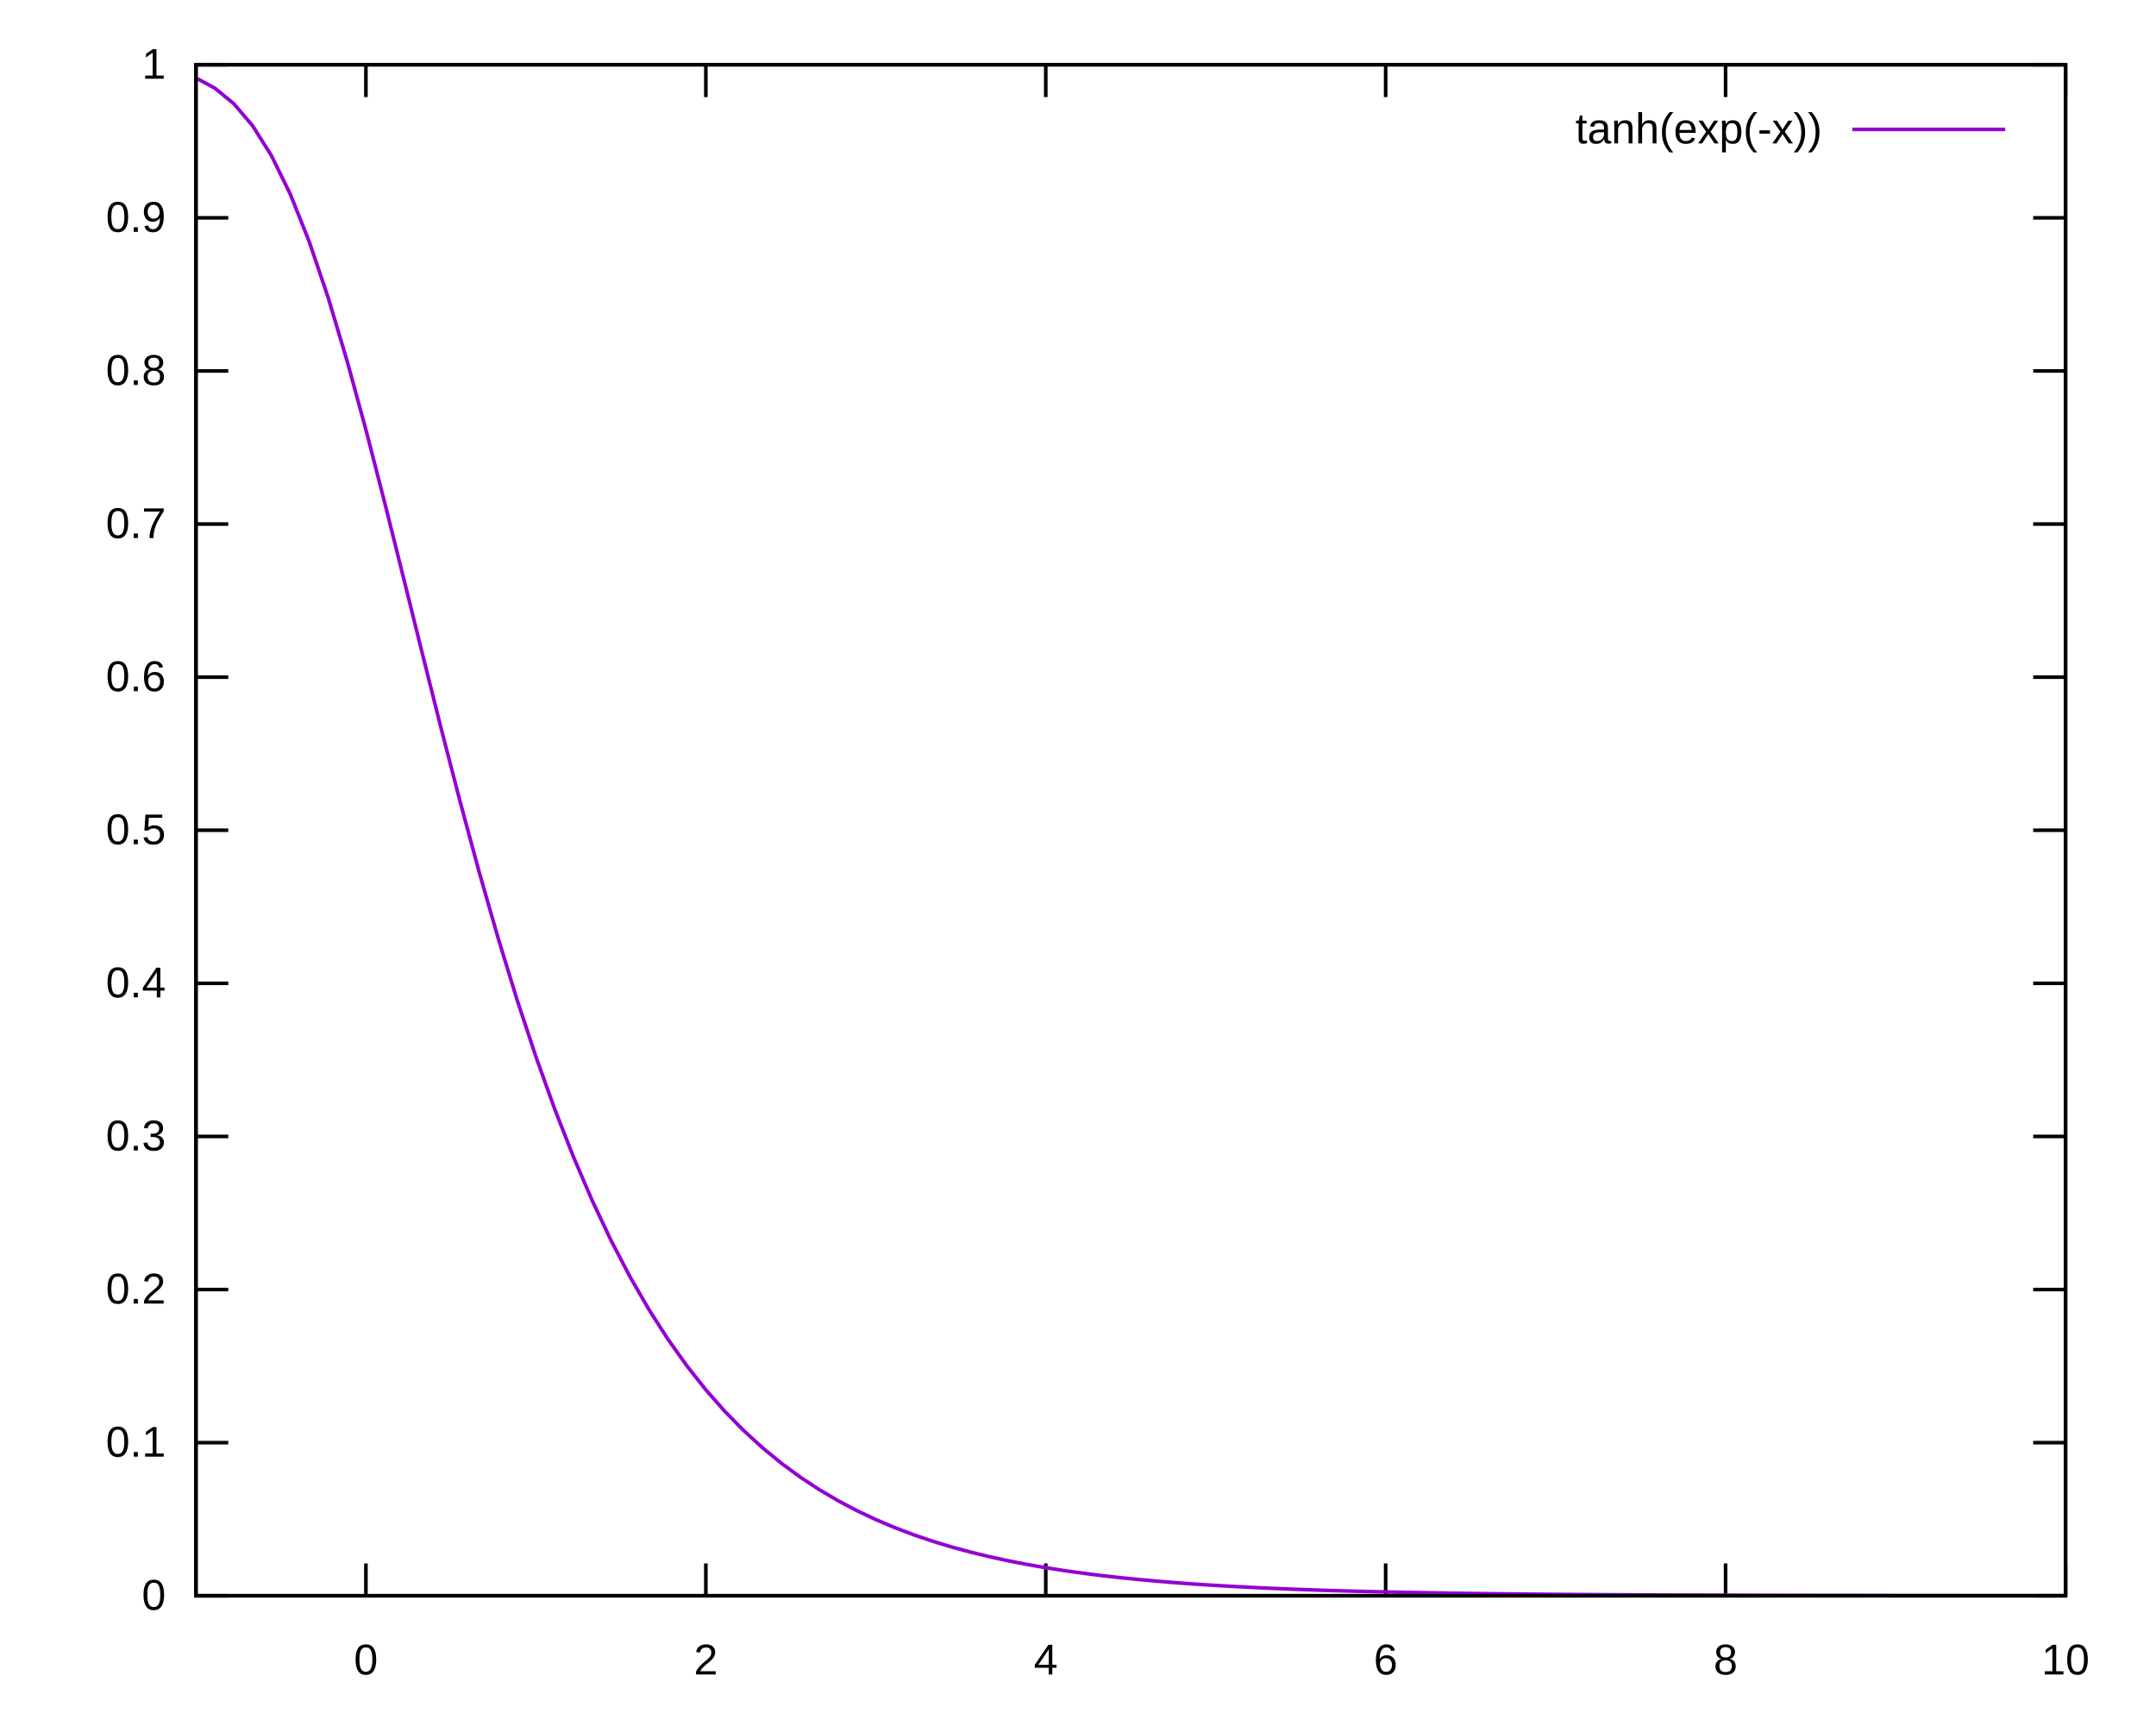
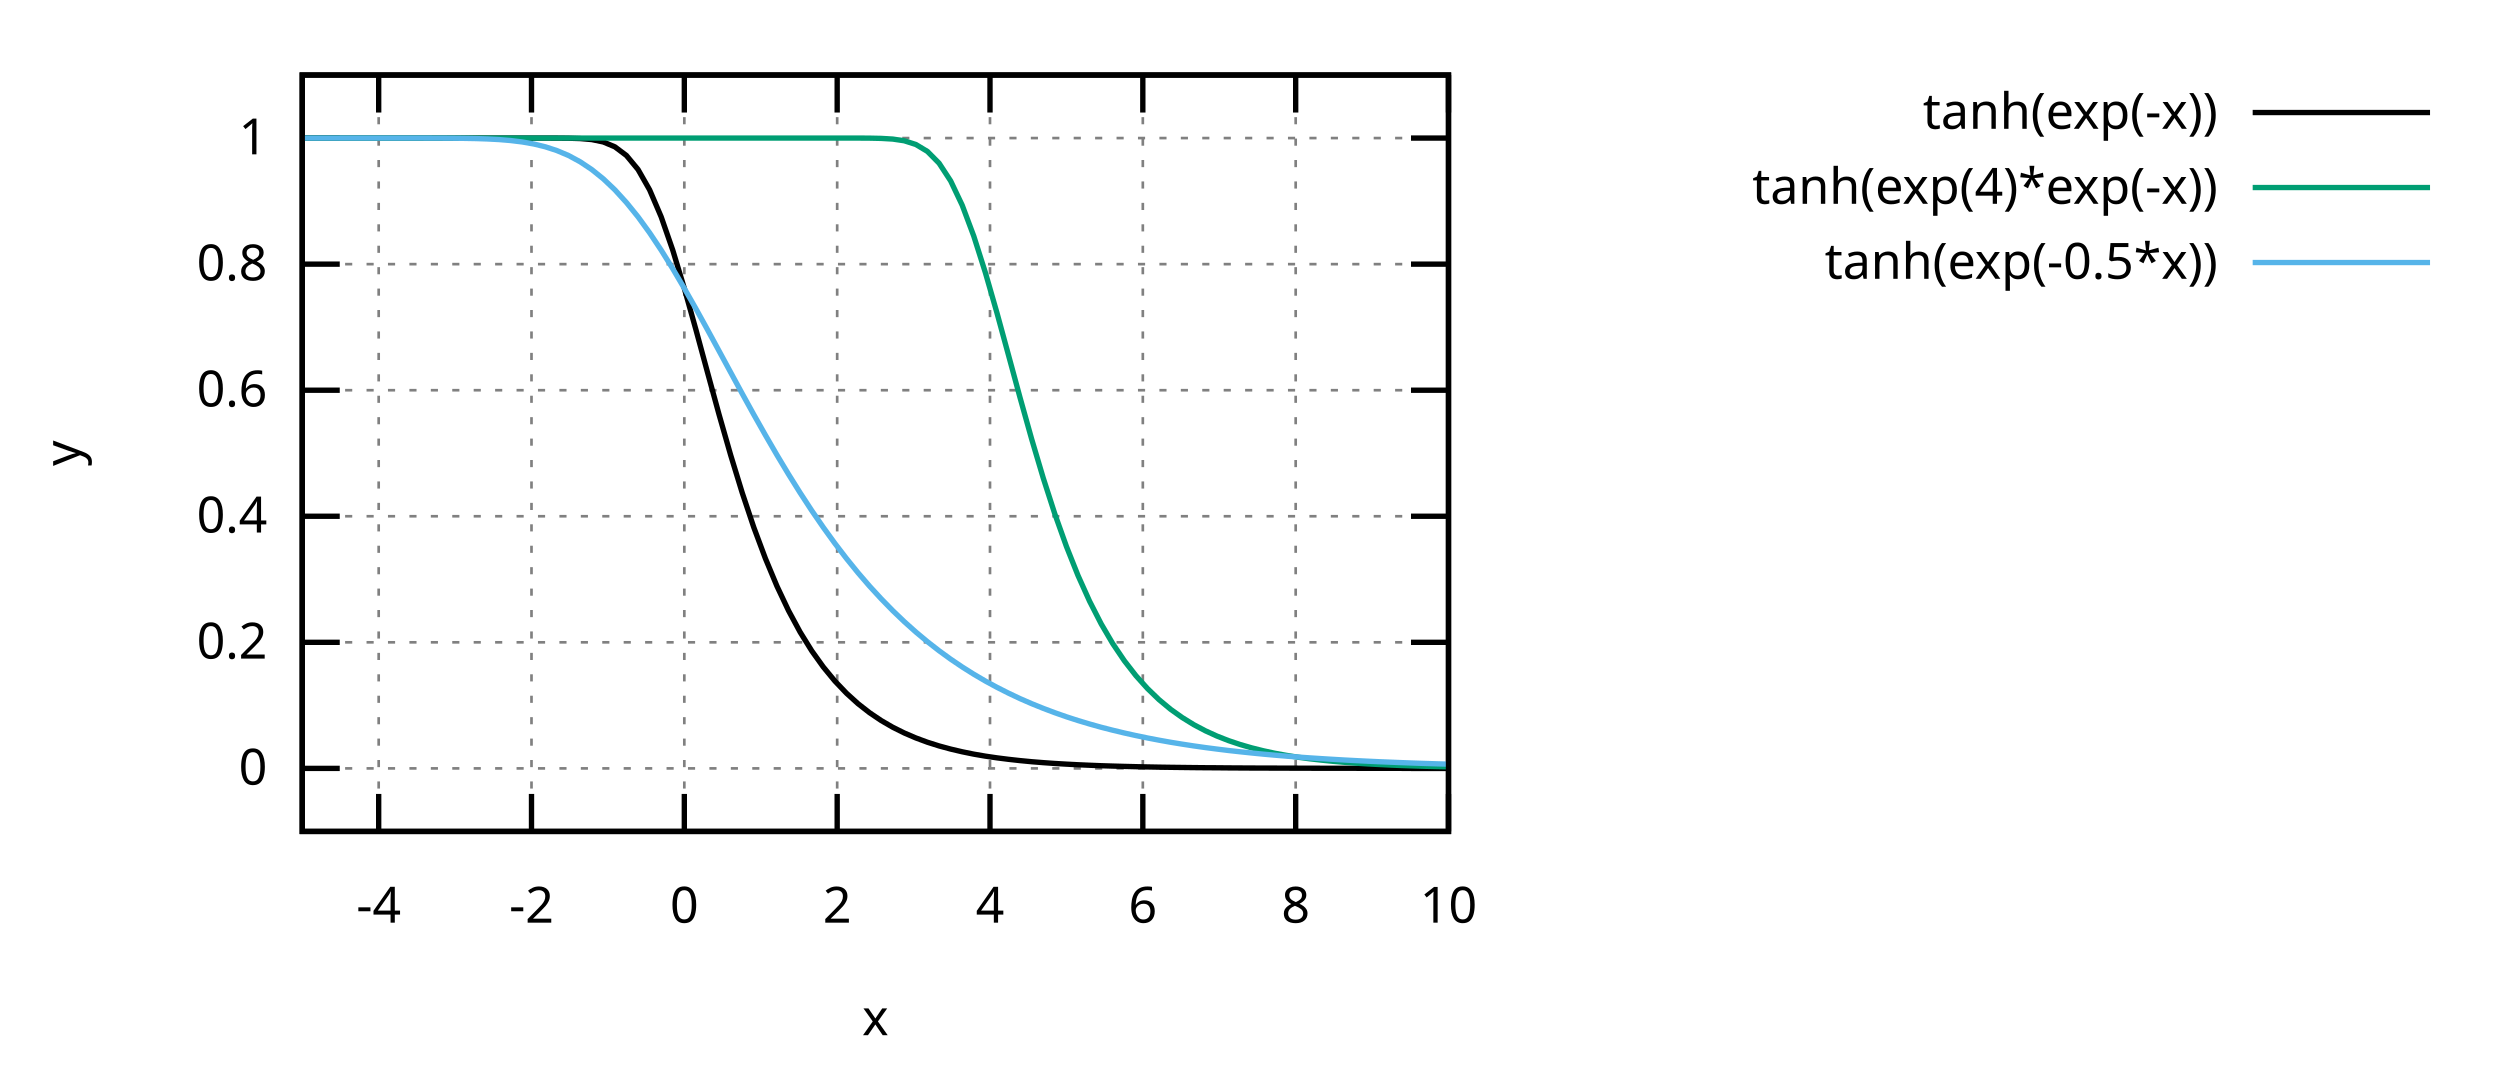
- <svg xmlns="http://www.w3.org/2000/svg" xmlns:xlink="http://www.w3.org/1999/xlink" width="600" height="480" viewBox="0 0 600 480">
+ <svg xmlns="http://www.w3.org/2000/svg" xmlns:xlink="http://www.w3.org/1999/xlink" width="700" height="300" viewBox="0 0 700 300">
  <g id="gnuplot_canvas">
-     <rect x="0" y="0" width="600" height="480" fill="none" />
+     <rect x="0" y="0" width="700" height="300" fill="none" />
    <defs>
      <circle id="gpDot" r="0.5" stroke-width="0.5" stroke="currentColor" />
-       <path id="gpPt0" stroke-width="0.222" stroke="currentColor" d="M-1,0 h2 M0,-1 v2" />
-       <path id="gpPt1" stroke-width="0.222" stroke="currentColor" d="M-1,-1 L1,1 M1,-1 L-1,1" />
-       <path id="gpPt2" stroke-width="0.222" stroke="currentColor" d="M-1,0 L1,0 M0,-1 L0,1 M-1,-1 L1,1 M-1,1 L1,-1" />
-       <rect id="gpPt3" stroke-width="0.222" stroke="currentColor" x="-1" y="-1" width="2" height="2" />
-       <rect id="gpPt4" stroke-width="0.222" stroke="currentColor" fill="currentColor" x="-1" y="-1" width="2" height="2" />
-       <circle id="gpPt5" stroke-width="0.222" stroke="currentColor" cx="0" cy="0" r="1" />
+       <path id="gpPt0" stroke-width="0.190" stroke="currentColor" d="M-1,0 h2 M0,-1 v2" />
+       <path id="gpPt1" stroke-width="0.190" stroke="currentColor" d="M-1,-1 L1,1 M1,-1 L-1,1" />
+       <path id="gpPt2" stroke-width="0.190" stroke="currentColor" d="M-1,0 L1,0 M0,-1 L0,1 M-1,-1 L1,1 M-1,1 L1,-1" />
+       <rect id="gpPt3" stroke-width="0.190" stroke="currentColor" x="-1" y="-1" width="2" height="2" />
+       <rect id="gpPt4" stroke-width="0.190" stroke="currentColor" fill="currentColor" x="-1" y="-1" width="2" height="2" />
+       <circle id="gpPt5" stroke-width="0.190" stroke="currentColor" cx="0" cy="0" r="1" />
      <use xlink:href="#gpPt5" id="gpPt6" fill="currentColor" stroke="none" />
-       <path id="gpPt7" stroke-width="0.222" stroke="currentColor" d="M0,-1.33 L-1.33,0.67 L1.33,0.67 z" />
+       <path id="gpPt7" stroke-width="0.190" stroke="currentColor" d="M0,-1.33 L-1.33,0.67 L1.33,0.67 z" />
      <use xlink:href="#gpPt7" id="gpPt8" fill="currentColor" stroke="none" />
      <use xlink:href="#gpPt7" id="gpPt9" stroke="currentColor" transform="rotate(180)" />
      <use xlink:href="#gpPt9" id="gpPt10" fill="currentColor" stroke="none" />
      <use xlink:href="#gpPt3" id="gpPt11" stroke="currentColor" transform="rotate(45)" />
      <use xlink:href="#gpPt11" id="gpPt12" fill="currentColor" stroke="none" />
-       <path id="gpPt13" stroke-width="0.222" stroke="currentColor" d="M0,1.330 L1.265,0.411 L0.782,-1.067 L-0.782,-1.076 L-1.265,0.411 z" />
+       <path id="gpPt13" stroke-width="0.190" stroke="currentColor" d="M0,1.330 L1.265,0.411 L0.782,-1.067 L-0.782,-1.076 L-1.265,0.411 z" />
      <use xlink:href="#gpPt13" id="gpPt14" fill="currentColor" stroke="none" />
      <filter id="textbox" filterUnits="objectBoundingBox" x="0" y="0" height="1" width="1">
        <feFlood flood-color="white" flood-opacity="1" result="bgnd" />
        <feComposite in="SourceGraphic" in2="bgnd" operator="atop" />
      </filter>
      <filter id="greybox" filterUnits="objectBoundingBox" x="0" y="0" height="1" width="1">
        <feFlood flood-color="lightgrey" flood-opacity="1" result="grey" />
        <feComposite in="SourceGraphic" in2="grey" operator="atop" />
      </filter>
    </defs>
-     <g fill="none" color="white" stroke="currentColor" stroke-width="1.00" stroke-linecap="butt" stroke-linejoin="miter">
- </g>
-     <g fill="none" color="black" stroke="currentColor" stroke-width="1.00" stroke-linecap="butt" stroke-linejoin="miter">
-       <path stroke="black" d="M54.53,444.00 L63.53,444.00 M574.82,444.00 L565.82,444.00  " />
-       <g transform="translate(46.14,447.90)" stroke="none" fill="black" font-family="Arial" font-size="12.00" text-anchor="end">
-         <text>
-           <tspan font-family="Arial"> 0</tspan>
-         </text>
-       </g>
-     </g>
-     <g fill="none" color="black" stroke="currentColor" stroke-width="1.00" stroke-linecap="butt" stroke-linejoin="miter">
-       <path stroke="black" d="M54.53,401.40 L63.53,401.40 M574.82,401.40 L565.82,401.40  " />
-       <g transform="translate(46.14,405.30)" stroke="none" fill="black" font-family="Arial" font-size="12.00" text-anchor="end">
-         <text>
-           <tspan font-family="Arial"> 0.1</tspan>
-         </text>
-       </g>
-     </g>
-     <g fill="none" color="black" stroke="currentColor" stroke-width="1.00" stroke-linecap="butt" stroke-linejoin="miter">
-       <path stroke="black" d="M54.53,358.80 L63.53,358.80 M574.82,358.80 L565.82,358.80  " />
-       <g transform="translate(46.14,362.70)" stroke="none" fill="black" font-family="Arial" font-size="12.00" text-anchor="end">
-         <text>
-           <tspan font-family="Arial"> 0.2</tspan>
-         </text>
-       </g>
-     </g>
-     <g fill="none" color="black" stroke="currentColor" stroke-width="1.00" stroke-linecap="butt" stroke-linejoin="miter">
-       <path stroke="black" d="M54.53,316.20 L63.53,316.20 M574.82,316.20 L565.82,316.20  " />
-       <g transform="translate(46.14,320.10)" stroke="none" fill="black" font-family="Arial" font-size="12.00" text-anchor="end">
-         <text>
-           <tspan font-family="Arial"> 0.3</tspan>
-         </text>
-       </g>
-     </g>
-     <g fill="none" color="black" stroke="currentColor" stroke-width="1.00" stroke-linecap="butt" stroke-linejoin="miter">
-       <path stroke="black" d="M54.53,273.60 L63.53,273.60 M574.82,273.60 L565.82,273.60  " />
-       <g transform="translate(46.14,277.50)" stroke="none" fill="black" font-family="Arial" font-size="12.00" text-anchor="end">
-         <text>
-           <tspan font-family="Arial"> 0.4</tspan>
-         </text>
-       </g>
-     </g>
-     <g fill="none" color="black" stroke="currentColor" stroke-width="1.00" stroke-linecap="butt" stroke-linejoin="miter">
-       <path stroke="black" d="M54.53,231.00 L63.53,231.00 M574.82,231.00 L565.82,231.00  " />
-       <g transform="translate(46.14,234.90)" stroke="none" fill="black" font-family="Arial" font-size="12.00" text-anchor="end">
-         <text>
-           <tspan font-family="Arial"> 0.5</tspan>
-         </text>
-       </g>
-     </g>
-     <g fill="none" color="black" stroke="currentColor" stroke-width="1.00" stroke-linecap="butt" stroke-linejoin="miter">
-       <path stroke="black" d="M54.53,188.41 L63.53,188.41 M574.82,188.41 L565.82,188.41  " />
-       <g transform="translate(46.14,192.31)" stroke="none" fill="black" font-family="Arial" font-size="12.00" text-anchor="end">
-         <text>
-           <tspan font-family="Arial"> 0.6</tspan>
-         </text>
-       </g>
-     </g>
-     <g fill="none" color="black" stroke="currentColor" stroke-width="1.00" stroke-linecap="butt" stroke-linejoin="miter">
-       <path stroke="black" d="M54.53,145.81 L63.53,145.81 M574.82,145.81 L565.82,145.81  " />
-       <g transform="translate(46.14,149.71)" stroke="none" fill="black" font-family="Arial" font-size="12.00" text-anchor="end">
-         <text>
-           <tspan font-family="Arial"> 0.7</tspan>
-         </text>
-       </g>
-     </g>
-     <g fill="none" color="black" stroke="currentColor" stroke-width="1.00" stroke-linecap="butt" stroke-linejoin="miter">
-       <path stroke="black" d="M54.53,103.21 L63.53,103.21 M574.82,103.21 L565.82,103.21  " />
-       <g transform="translate(46.14,107.11)" stroke="none" fill="black" font-family="Arial" font-size="12.00" text-anchor="end">
-         <text>
-           <tspan font-family="Arial"> 0.8</tspan>
-         </text>
-       </g>
-     </g>
-     <g fill="none" color="black" stroke="currentColor" stroke-width="1.00" stroke-linecap="butt" stroke-linejoin="miter">
-       <path stroke="black" d="M54.53,60.61 L63.53,60.61 M574.82,60.61 L565.82,60.61  " />
-       <g transform="translate(46.14,64.51)" stroke="none" fill="black" font-family="Arial" font-size="12.00" text-anchor="end">
-         <text>
-           <tspan font-family="Arial"> 0.9</tspan>
-         </text>
-       </g>
-     </g>
-     <g fill="none" color="black" stroke="currentColor" stroke-width="1.00" stroke-linecap="butt" stroke-linejoin="miter">
-       <path stroke="black" d="M54.53,18.01 L63.53,18.01 M574.82,18.01 L565.82,18.01  " />
-       <g transform="translate(46.14,21.91)" stroke="none" fill="black" font-family="Arial" font-size="12.00" text-anchor="end">
-         <text>
-           <tspan font-family="Arial"> 1</tspan>
-         </text>
-       </g>
-     </g>
-     <g fill="none" color="black" stroke="currentColor" stroke-width="1.00" stroke-linecap="butt" stroke-linejoin="miter">
-       <path stroke="black" d="M101.83,444.00 L101.83,435.00 M101.83,18.01 L101.83,27.01  " />
-       <g transform="translate(101.83,465.90)" stroke="none" fill="black" font-family="Arial" font-size="12.00" text-anchor="middle">
-         <text>
-           <tspan font-family="Arial"> 0</tspan>
-         </text>
-       </g>
-     </g>
-     <g fill="none" color="black" stroke="currentColor" stroke-width="1.00" stroke-linecap="butt" stroke-linejoin="miter">
-       <path stroke="black" d="M196.43,444.00 L196.43,435.00 M196.43,18.01 L196.43,27.01  " />
-       <g transform="translate(196.43,465.90)" stroke="none" fill="black" font-family="Arial" font-size="12.00" text-anchor="middle">
-         <text>
-           <tspan font-family="Arial"> 2</tspan>
-         </text>
-       </g>
-     </g>
-     <g fill="none" color="black" stroke="currentColor" stroke-width="1.00" stroke-linecap="butt" stroke-linejoin="miter">
-       <path stroke="black" d="M291.03,444.00 L291.03,435.00 M291.03,18.01 L291.03,27.01  " />
-       <g transform="translate(291.03,465.90)" stroke="none" fill="black" font-family="Arial" font-size="12.00" text-anchor="middle">
-         <text>
-           <tspan font-family="Arial"> 4</tspan>
-         </text>
-       </g>
-     </g>
-     <g fill="none" color="black" stroke="currentColor" stroke-width="1.00" stroke-linecap="butt" stroke-linejoin="miter">
-       <path stroke="black" d="M385.62,444.00 L385.62,435.00 M385.62,18.01 L385.62,27.01  " />
-       <g transform="translate(385.62,465.90)" stroke="none" fill="black" font-family="Arial" font-size="12.00" text-anchor="middle">
-         <text>
-           <tspan font-family="Arial"> 6</tspan>
-         </text>
-       </g>
-     </g>
-     <g fill="none" color="black" stroke="currentColor" stroke-width="1.00" stroke-linecap="butt" stroke-linejoin="miter">
-       <path stroke="black" d="M480.22,444.00 L480.22,435.00 M480.22,18.01 L480.22,27.01  " />
-       <g transform="translate(480.22,465.90)" stroke="none" fill="black" font-family="Arial" font-size="12.00" text-anchor="middle">
-         <text>
-           <tspan font-family="Arial"> 8</tspan>
-         </text>
-       </g>
-     </g>
-     <g fill="none" color="black" stroke="currentColor" stroke-width="1.00" stroke-linecap="butt" stroke-linejoin="miter">
-       <path stroke="black" d="M574.82,444.00 L574.82,435.00 M574.82,18.01 L574.82,27.01  " />
-       <g transform="translate(574.82,465.90)" stroke="none" fill="black" font-family="Arial" font-size="12.00" text-anchor="middle">
-         <text>
-           <tspan font-family="Arial"> 10</tspan>
-         </text>
-       </g>
-     </g>
-     <g fill="none" color="black" stroke="currentColor" stroke-width="1.00" stroke-linecap="butt" stroke-linejoin="miter">
- </g>
-     <g fill="none" color="black" stroke="currentColor" stroke-width="1.00" stroke-linecap="butt" stroke-linejoin="miter">
-       <path stroke="black" d="M54.53,18.01 L54.53,444.00 L574.82,444.00 L574.82,18.01 L54.53,18.01 Z  " />
-     </g>
-     <g fill="none" color="black" stroke="currentColor" stroke-width="1.00" stroke-linecap="butt" stroke-linejoin="miter">
+     <g fill="none" color="white" stroke="currentColor" stroke-width="1.50" stroke-linecap="butt" stroke-linejoin="miter">
+ </g>
+     <g fill="none" color="black" stroke="currentColor" stroke-width="1.50" stroke-linecap="butt" stroke-linejoin="miter">
+ </g>
+     <g fill="none" color="black" stroke="black" stroke-width="0.75" stroke-linecap="butt" stroke-linejoin="miter">
+ </g>
+     <g fill="none" color="gray" stroke="currentColor" stroke-width="0.75" stroke-linecap="butt" stroke-linejoin="miter">
+       <path stroke="gray" stroke-dasharray="2,4" class="gridline" d="M84.63,215.15 L405.58,215.15  " />
+     </g>
+     <g fill="none" color="gray" stroke="gray" stroke-width="1.50" stroke-linecap="butt" stroke-linejoin="miter">
+ </g>
+     <g fill="none" color="black" stroke="currentColor" stroke-width="1.50" stroke-linecap="butt" stroke-linejoin="miter">
+       <path stroke="black" d="M84.63,215.15 L95.13,215.15 M405.58,215.15 L395.08,215.15  " />
+       <g transform="translate(74.84,219.70)" stroke="none" fill="black" font-family="sans serif" font-size="14.00" text-anchor="end">
+         <text>
+           <tspan font-family="sans serif"> 0</tspan>
+         </text>
+       </g>
+     </g>
+     <g fill="none" color="black" stroke="currentColor" stroke-width="1.50" stroke-linecap="butt" stroke-linejoin="miter">
+ </g>
+     <g fill="none" color="black" stroke="black" stroke-width="0.75" stroke-linecap="butt" stroke-linejoin="miter">
+ </g>
+     <g fill="none" color="gray" stroke="currentColor" stroke-width="0.75" stroke-linecap="butt" stroke-linejoin="miter">
+       <path stroke="gray" stroke-dasharray="2,4" class="gridline" d="M84.63,179.85 L405.58,179.85  " />
+     </g>
+     <g fill="none" color="gray" stroke="gray" stroke-width="1.50" stroke-linecap="butt" stroke-linejoin="miter">
+ </g>
+     <g fill="none" color="black" stroke="currentColor" stroke-width="1.50" stroke-linecap="butt" stroke-linejoin="miter">
+       <path stroke="black" d="M84.63,179.85 L95.13,179.85 M405.58,179.85 L395.08,179.85  " />
+       <g transform="translate(74.84,184.40)" stroke="none" fill="black" font-family="sans serif" font-size="14.00" text-anchor="end">
+         <text>
+           <tspan font-family="sans serif"> 0.2</tspan>
+         </text>
+       </g>
+     </g>
+     <g fill="none" color="black" stroke="currentColor" stroke-width="1.50" stroke-linecap="butt" stroke-linejoin="miter">
+ </g>
+     <g fill="none" color="black" stroke="black" stroke-width="0.75" stroke-linecap="butt" stroke-linejoin="miter">
+ </g>
+     <g fill="none" color="gray" stroke="currentColor" stroke-width="0.75" stroke-linecap="butt" stroke-linejoin="miter">
+       <path stroke="gray" stroke-dasharray="2,4" class="gridline" d="M84.63,144.55 L405.58,144.55  " />
+     </g>
+     <g fill="none" color="gray" stroke="gray" stroke-width="1.50" stroke-linecap="butt" stroke-linejoin="miter">
+ </g>
+     <g fill="none" color="black" stroke="currentColor" stroke-width="1.50" stroke-linecap="butt" stroke-linejoin="miter">
+       <path stroke="black" d="M84.63,144.55 L95.13,144.55 M405.58,144.55 L395.08,144.55  " />
+       <g transform="translate(74.84,149.10)" stroke="none" fill="black" font-family="sans serif" font-size="14.00" text-anchor="end">
+         <text>
+           <tspan font-family="sans serif"> 0.4</tspan>
+         </text>
+       </g>
+     </g>
+     <g fill="none" color="black" stroke="currentColor" stroke-width="1.50" stroke-linecap="butt" stroke-linejoin="miter">
+ </g>
+     <g fill="none" color="black" stroke="black" stroke-width="0.75" stroke-linecap="butt" stroke-linejoin="miter">
+ </g>
+     <g fill="none" color="gray" stroke="currentColor" stroke-width="0.75" stroke-linecap="butt" stroke-linejoin="miter">
+       <path stroke="gray" stroke-dasharray="2,4" class="gridline" d="M84.63,109.26 L405.58,109.26  " />
+     </g>
+     <g fill="none" color="gray" stroke="gray" stroke-width="1.50" stroke-linecap="butt" stroke-linejoin="miter">
+ </g>
+     <g fill="none" color="black" stroke="currentColor" stroke-width="1.50" stroke-linecap="butt" stroke-linejoin="miter">
+       <path stroke="black" d="M84.63,109.26 L95.13,109.26 M405.58,109.26 L395.08,109.26  " />
+       <g transform="translate(74.84,113.81)" stroke="none" fill="black" font-family="sans serif" font-size="14.00" text-anchor="end">
+         <text>
+           <tspan font-family="sans serif"> 0.6</tspan>
+         </text>
+       </g>
+     </g>
+     <g fill="none" color="black" stroke="currentColor" stroke-width="1.50" stroke-linecap="butt" stroke-linejoin="miter">
+ </g>
+     <g fill="none" color="black" stroke="black" stroke-width="0.75" stroke-linecap="butt" stroke-linejoin="miter">
+ </g>
+     <g fill="none" color="gray" stroke="currentColor" stroke-width="0.75" stroke-linecap="butt" stroke-linejoin="miter">
+       <path stroke="gray" stroke-dasharray="2,4" class="gridline" d="M84.63,73.96 L405.58,73.96  " />
+     </g>
+     <g fill="none" color="gray" stroke="gray" stroke-width="1.50" stroke-linecap="butt" stroke-linejoin="miter">
+ </g>
+     <g fill="none" color="black" stroke="currentColor" stroke-width="1.50" stroke-linecap="butt" stroke-linejoin="miter">
+       <path stroke="black" d="M84.63,73.96 L95.13,73.96 M405.58,73.96 L395.08,73.96  " />
+       <g transform="translate(74.84,78.51)" stroke="none" fill="black" font-family="sans serif" font-size="14.00" text-anchor="end">
+         <text>
+           <tspan font-family="sans serif"> 0.8</tspan>
+         </text>
+       </g>
+     </g>
+     <g fill="none" color="black" stroke="currentColor" stroke-width="1.50" stroke-linecap="butt" stroke-linejoin="miter">
+ </g>
+     <g fill="none" color="black" stroke="black" stroke-width="0.75" stroke-linecap="butt" stroke-linejoin="miter">
+ </g>
+     <g fill="none" color="gray" stroke="currentColor" stroke-width="0.75" stroke-linecap="butt" stroke-linejoin="miter">
+       <path stroke="gray" stroke-dasharray="2,4" class="gridline" d="M84.63,38.66 L405.58,38.66  " />
+     </g>
+     <g fill="none" color="gray" stroke="gray" stroke-width="1.50" stroke-linecap="butt" stroke-linejoin="miter">
+ </g>
+     <g fill="none" color="black" stroke="currentColor" stroke-width="1.50" stroke-linecap="butt" stroke-linejoin="miter">
+       <path stroke="black" d="M84.63,38.66 L95.13,38.66 M405.58,38.66 L395.08,38.66  " />
+       <g transform="translate(74.84,43.21)" stroke="none" fill="black" font-family="sans serif" font-size="14.00" text-anchor="end">
+         <text>
+           <tspan font-family="sans serif"> 1</tspan>
+         </text>
+       </g>
+     </g>
+     <g fill="none" color="black" stroke="currentColor" stroke-width="1.50" stroke-linecap="butt" stroke-linejoin="miter">
+ </g>
+     <g fill="none" color="black" stroke="black" stroke-width="0.75" stroke-linecap="butt" stroke-linejoin="miter">
+ </g>
+     <g fill="none" color="gray" stroke="currentColor" stroke-width="0.75" stroke-linecap="butt" stroke-linejoin="miter">
+       <path stroke="gray" stroke-dasharray="2,4" class="gridline" d="M106.03,232.80 L106.03,21.01  " />
+     </g>
+     <g fill="none" color="gray" stroke="gray" stroke-width="1.50" stroke-linecap="butt" stroke-linejoin="miter">
+ </g>
+     <g fill="none" color="black" stroke="currentColor" stroke-width="1.50" stroke-linecap="butt" stroke-linejoin="miter">
+       <path stroke="black" d="M106.03,232.80 L106.03,222.30 M106.03,21.01 L106.03,31.51  " />
+       <g transform="translate(106.03,258.35)" stroke="none" fill="black" font-family="sans serif" font-size="14.00" text-anchor="middle">
+         <text>
+           <tspan font-family="sans serif">-4</tspan>
+         </text>
+       </g>
+     </g>
+     <g fill="none" color="black" stroke="currentColor" stroke-width="1.50" stroke-linecap="butt" stroke-linejoin="miter">
+ </g>
+     <g fill="none" color="black" stroke="black" stroke-width="0.75" stroke-linecap="butt" stroke-linejoin="miter">
+ </g>
+     <g fill="none" color="gray" stroke="currentColor" stroke-width="0.75" stroke-linecap="butt" stroke-linejoin="miter">
+       <path stroke="gray" stroke-dasharray="2,4" class="gridline" d="M148.82,232.80 L148.82,21.01  " />
+     </g>
+     <g fill="none" color="gray" stroke="gray" stroke-width="1.50" stroke-linecap="butt" stroke-linejoin="miter">
+ </g>
+     <g fill="none" color="black" stroke="currentColor" stroke-width="1.50" stroke-linecap="butt" stroke-linejoin="miter">
+       <path stroke="black" d="M148.82,232.80 L148.82,222.30 M148.82,21.01 L148.82,31.51  " />
+       <g transform="translate(148.82,258.35)" stroke="none" fill="black" font-family="sans serif" font-size="14.00" text-anchor="middle">
+         <text>
+           <tspan font-family="sans serif">-2</tspan>
+         </text>
+       </g>
+     </g>
+     <g fill="none" color="black" stroke="currentColor" stroke-width="1.50" stroke-linecap="butt" stroke-linejoin="miter">
+ </g>
+     <g fill="none" color="black" stroke="black" stroke-width="0.75" stroke-linecap="butt" stroke-linejoin="miter">
+ </g>
+     <g fill="none" color="gray" stroke="currentColor" stroke-width="0.75" stroke-linecap="butt" stroke-linejoin="miter">
+       <path stroke="gray" stroke-dasharray="2,4" class="gridline" d="M191.61,232.80 L191.61,21.01  " />
+     </g>
+     <g fill="none" color="gray" stroke="gray" stroke-width="1.50" stroke-linecap="butt" stroke-linejoin="miter">
+ </g>
+     <g fill="none" color="black" stroke="currentColor" stroke-width="1.50" stroke-linecap="butt" stroke-linejoin="miter">
+       <path stroke="black" d="M191.61,232.80 L191.61,222.30 M191.61,21.01 L191.61,31.51  " />
+       <g transform="translate(191.61,258.35)" stroke="none" fill="black" font-family="sans serif" font-size="14.00" text-anchor="middle">
+         <text>
+           <tspan font-family="sans serif"> 0</tspan>
+         </text>
+       </g>
+     </g>
+     <g fill="none" color="black" stroke="currentColor" stroke-width="1.50" stroke-linecap="butt" stroke-linejoin="miter">
+ </g>
+     <g fill="none" color="black" stroke="black" stroke-width="0.75" stroke-linecap="butt" stroke-linejoin="miter">
+ </g>
+     <g fill="none" color="gray" stroke="currentColor" stroke-width="0.75" stroke-linecap="butt" stroke-linejoin="miter">
+       <path stroke="gray" stroke-dasharray="2,4" class="gridline" d="M234.41,232.80 L234.41,21.01  " />
+     </g>
+     <g fill="none" color="gray" stroke="gray" stroke-width="1.50" stroke-linecap="butt" stroke-linejoin="miter">
+ </g>
+     <g fill="none" color="black" stroke="currentColor" stroke-width="1.50" stroke-linecap="butt" stroke-linejoin="miter">
+       <path stroke="black" d="M234.41,232.80 L234.41,222.30 M234.41,21.01 L234.41,31.51  " />
+       <g transform="translate(234.41,258.35)" stroke="none" fill="black" font-family="sans serif" font-size="14.00" text-anchor="middle">
+         <text>
+           <tspan font-family="sans serif"> 2</tspan>
+         </text>
+       </g>
+     </g>
+     <g fill="none" color="black" stroke="currentColor" stroke-width="1.50" stroke-linecap="butt" stroke-linejoin="miter">
+ </g>
+     <g fill="none" color="black" stroke="black" stroke-width="0.75" stroke-linecap="butt" stroke-linejoin="miter">
+ </g>
+     <g fill="none" color="gray" stroke="currentColor" stroke-width="0.75" stroke-linecap="butt" stroke-linejoin="miter">
+       <path stroke="gray" stroke-dasharray="2,4" class="gridline" d="M277.20,232.80 L277.20,21.01  " />
+     </g>
+     <g fill="none" color="gray" stroke="gray" stroke-width="1.50" stroke-linecap="butt" stroke-linejoin="miter">
+ </g>
+     <g fill="none" color="black" stroke="currentColor" stroke-width="1.50" stroke-linecap="butt" stroke-linejoin="miter">
+       <path stroke="black" d="M277.20,232.80 L277.20,222.30 M277.20,21.01 L277.20,31.51  " />
+       <g transform="translate(277.20,258.35)" stroke="none" fill="black" font-family="sans serif" font-size="14.00" text-anchor="middle">
+         <text>
+           <tspan font-family="sans serif"> 4</tspan>
+         </text>
+       </g>
+     </g>
+     <g fill="none" color="black" stroke="currentColor" stroke-width="1.50" stroke-linecap="butt" stroke-linejoin="miter">
+ </g>
+     <g fill="none" color="black" stroke="black" stroke-width="0.75" stroke-linecap="butt" stroke-linejoin="miter">
+ </g>
+     <g fill="none" color="gray" stroke="currentColor" stroke-width="0.75" stroke-linecap="butt" stroke-linejoin="miter">
+       <path stroke="gray" stroke-dasharray="2,4" class="gridline" d="M319.99,232.80 L319.99,21.01  " />
+     </g>
+     <g fill="none" color="gray" stroke="gray" stroke-width="1.50" stroke-linecap="butt" stroke-linejoin="miter">
+ </g>
+     <g fill="none" color="black" stroke="currentColor" stroke-width="1.50" stroke-linecap="butt" stroke-linejoin="miter">
+       <path stroke="black" d="M319.99,232.80 L319.99,222.30 M319.99,21.01 L319.99,31.51  " />
+       <g transform="translate(319.99,258.35)" stroke="none" fill="black" font-family="sans serif" font-size="14.00" text-anchor="middle">
+         <text>
+           <tspan font-family="sans serif"> 6</tspan>
+         </text>
+       </g>
+     </g>
+     <g fill="none" color="black" stroke="currentColor" stroke-width="1.50" stroke-linecap="butt" stroke-linejoin="miter">
+ </g>
+     <g fill="none" color="black" stroke="black" stroke-width="0.75" stroke-linecap="butt" stroke-linejoin="miter">
+ </g>
+     <g fill="none" color="gray" stroke="currentColor" stroke-width="0.75" stroke-linecap="butt" stroke-linejoin="miter">
+       <path stroke="gray" stroke-dasharray="2,4" class="gridline" d="M362.79,232.80 L362.79,21.01  " />
+     </g>
+     <g fill="none" color="gray" stroke="gray" stroke-width="1.50" stroke-linecap="butt" stroke-linejoin="miter">
+ </g>
+     <g fill="none" color="black" stroke="currentColor" stroke-width="1.50" stroke-linecap="butt" stroke-linejoin="miter">
+       <path stroke="black" d="M362.79,232.80 L362.79,222.30 M362.79,21.01 L362.79,31.51  " />
+       <g transform="translate(362.79,258.35)" stroke="none" fill="black" font-family="sans serif" font-size="14.00" text-anchor="middle">
+         <text>
+           <tspan font-family="sans serif"> 8</tspan>
+         </text>
+       </g>
+     </g>
+     <g fill="none" color="black" stroke="currentColor" stroke-width="1.50" stroke-linecap="butt" stroke-linejoin="miter">
+ </g>
+     <g fill="none" color="black" stroke="black" stroke-width="0.75" stroke-linecap="butt" stroke-linejoin="miter">
+ </g>
+     <g fill="none" color="gray" stroke="currentColor" stroke-width="0.75" stroke-linecap="butt" stroke-linejoin="miter">
+       <path stroke="gray" stroke-dasharray="2,4" class="gridline" d="M405.58,232.80 L405.58,21.01  " />
+     </g>
+     <g fill="none" color="gray" stroke="gray" stroke-width="1.50" stroke-linecap="butt" stroke-linejoin="miter">
+ </g>
+     <g fill="none" color="black" stroke="currentColor" stroke-width="1.50" stroke-linecap="butt" stroke-linejoin="miter">
+       <path stroke="black" d="M405.58,232.80 L405.58,222.30 M405.58,21.01 L405.58,31.51  " />
+       <g transform="translate(405.58,258.35)" stroke="none" fill="black" font-family="sans serif" font-size="14.00" text-anchor="middle">
+         <text>
+           <tspan font-family="sans serif"> 10</tspan>
+         </text>
+       </g>
+     </g>
+     <g fill="none" color="black" stroke="currentColor" stroke-width="1.50" stroke-linecap="butt" stroke-linejoin="miter">
+ </g>
+     <g fill="none" color="black" stroke="currentColor" stroke-width="1.50" stroke-linecap="butt" stroke-linejoin="miter">
+       <path stroke="black" d="M84.63,21.01 L84.63,232.80 L405.58,232.80 L405.58,21.01 L84.63,21.01 Z  " />
+     </g>
+     <g fill="none" color="black" stroke="currentColor" stroke-width="1.50" stroke-linecap="butt" stroke-linejoin="miter">
+       <g transform="translate(22.38,126.91) rotate(270)" stroke="none" fill="black" font-family="sans serif" font-size="14.00" text-anchor="middle">
+         <text>
+           <tspan font-family="sans serif">y</tspan>
+         </text>
+       </g>
+     </g>
+     <g fill="none" color="black" stroke="currentColor" stroke-width="1.50" stroke-linecap="butt" stroke-linejoin="miter">
+       <g transform="translate(245.10,289.85)" stroke="none" fill="black" font-family="sans serif" font-size="14.00" text-anchor="middle">
+         <text>
+           <tspan font-family="sans serif">x</tspan>
+         </text>
+       </g>
+     </g>
+     <g fill="none" color="black" stroke="currentColor" stroke-width="1.50" stroke-linecap="butt" stroke-linejoin="miter">
</g>
    <g id="gnuplot_plot_1">
-       <g fill="none" color="black" stroke="currentColor" stroke-width="1.00" stroke-linecap="butt" stroke-linejoin="miter">
-         <g transform="translate(507.09,39.91)" stroke="none" fill="black" font-family="Arial" font-size="12.00" text-anchor="end">
+       <g fill="none" color="black" stroke="currentColor" stroke-width="1.50" stroke-linecap="butt" stroke-linejoin="miter">
+         <g transform="translate(620.96,36.06)" stroke="none" fill="black" font-family="sans serif" font-size="14.00" text-anchor="end">
          <text>tanh(exp(-x))</text>
        </g>
      </g>
-       <g fill="none" color="black" stroke="currentColor" stroke-width="1.00" stroke-linecap="butt" stroke-linejoin="miter">
-         <path stroke="rgb(148,   0, 211)" d="M515.48,36.01 L558.04,36.01 M54.53,21.70 L59.79,24.53 L65.04,28.83 L70.30,34.99 L75.55,43.33 L80.81,54.07   L86.06,67.25 L91.32,82.78 L96.57,100.35 L101.83,119.57 L107.08,139.94 L112.34,160.95 L117.60,182.12 L122.85,203.02   L128.11,223.29 L133.36,242.68 L138.62,260.99 L143.87,278.11 L149.13,293.99 L154.38,308.62 L159.64,322.02 L164.89,334.24   L170.15,345.34 L175.41,355.40 L180.66,364.48 L185.92,372.68 L191.17,380.06 L196.43,386.70 L201.68,392.66 L206.94,398.02   L212.19,402.82 L217.45,407.13 L222.70,410.99 L227.96,414.45 L233.22,417.55 L238.47,420.32 L243.73,422.81 L248.98,425.03   L254.24,427.03 L259.49,428.81 L264.75,430.41 L270.00,431.83 L275.26,433.11 L280.51,434.26 L285.77,435.28 L291.03,436.20   L296.28,437.02 L301.54,437.75 L306.79,438.41 L312.05,439.00 L317.30,439.52 L322.56,439.99 L327.81,440.42 L333.07,440.79   L338.32,441.13 L343.58,441.43 L348.84,441.70 L354.09,441.94 L359.35,442.16 L364.60,442.35 L369.86,442.53 L375.11,442.68   L380.37,442.82 L385.62,442.94 L390.88,443.06 L396.13,443.15 L401.39,443.24 L406.65,443.32 L411.90,443.39 L417.16,443.46   L422.41,443.51 L427.67,443.57 L432.92,443.61 L438.18,443.65 L443.43,443.69 L448.69,443.72 L453.94,443.75 L459.20,443.78   L464.46,443.80 L469.71,443.82 L474.97,443.84 L480.22,443.86 L485.48,443.87 L490.73,443.89 L495.99,443.90 L501.24,443.91   L506.50,443.92 L511.75,443.93 L517.01,443.93 L522.27,443.94 L527.52,443.95 L532.78,443.95 L538.03,443.96 L543.29,443.96   L548.54,443.97 L553.80,443.97 L559.05,443.97 L564.31,443.98 L569.56,443.98 L574.82,443.98  " />
-       </g>
-     </g>
-     <g fill="none" color="white" stroke="rgb(148,   0, 211)" stroke-width="2.00" stroke-linecap="butt" stroke-linejoin="miter">
- </g>
-     <g fill="none" color="black" stroke="currentColor" stroke-width="2.00" stroke-linecap="butt" stroke-linejoin="miter">
- </g>
-     <g fill="none" color="black" stroke="black" stroke-width="1.00" stroke-linecap="butt" stroke-linejoin="miter">
- </g>
-     <g fill="none" color="black" stroke="currentColor" stroke-width="1.00" stroke-linecap="butt" stroke-linejoin="miter">
-       <path stroke="black" d="M54.53,18.01 L54.53,444.00 L574.82,444.00 L574.82,18.01 L54.53,18.01 Z  " />
-     </g>
-     <g fill="none" color="black" stroke="currentColor" stroke-width="1.00" stroke-linecap="butt" stroke-linejoin="miter">
+       <g fill="none" color="black" stroke="currentColor" stroke-width="1.50" stroke-linecap="butt" stroke-linejoin="miter">
+         <path stroke="rgb(  0,   0,   0)" d="M630.75,31.51 L680.41,31.51 M84.63,38.66 L87.87,38.66 L91.11,38.66 L94.36,38.66 L97.60,38.66 L100.84,38.66   L104.08,38.66 L107.32,38.66 L110.57,38.66 L113.81,38.66 L117.05,38.66 L120.29,38.66 L123.53,38.66 L126.77,38.66   L130.02,38.66 L133.26,38.66 L136.50,38.66 L139.74,38.66 L142.98,38.66 L146.23,38.66 L149.47,38.66 L152.71,38.66   L155.95,38.67 L159.19,38.70 L162.44,38.80 L165.68,39.08 L168.92,39.75 L172.16,41.11 L175.40,43.54 L178.65,47.46   L181.89,53.15 L185.13,60.72 L188.37,70.04 L191.61,80.74 L194.86,92.32 L198.10,104.26 L201.34,116.09 L204.58,127.41   L207.82,137.98 L211.06,147.66 L214.31,156.37 L217.55,164.13 L220.79,170.98 L224.03,176.98 L227.27,182.21 L230.52,186.75   L233.76,190.69 L237.00,194.09 L240.24,197.03 L243.48,199.56 L246.73,201.75 L249.97,203.63 L253.21,205.24 L256.45,206.63   L259.69,207.83 L262.94,208.86 L266.18,209.74 L269.42,210.50 L272.66,211.16 L275.90,211.72 L279.15,212.20 L282.39,212.61   L285.63,212.97 L288.87,213.28 L292.11,213.54 L295.35,213.77 L298.60,213.96 L301.84,214.13 L305.08,214.27 L308.32,214.40   L311.56,214.50 L314.81,214.59 L318.05,214.67 L321.29,214.74 L324.53,214.80 L327.77,214.85 L331.02,214.89 L334.26,214.93   L337.50,214.96 L340.74,214.98 L343.98,215.01 L347.23,215.03 L350.47,215.05 L353.71,215.06 L356.95,215.07 L360.19,215.08   L363.44,215.09 L366.68,215.10 L369.92,215.11 L373.16,215.11 L376.40,215.12 L379.64,215.12 L382.89,215.13 L386.13,215.13   L389.37,215.13 L392.61,215.14 L395.85,215.14 L399.10,215.14 L402.34,215.14 L405.58,215.14  " />
+       </g>
+     </g>
+     <g id="gnuplot_plot_2">
+       <g fill="none" color="black" stroke="currentColor" stroke-width="1.50" stroke-linecap="butt" stroke-linejoin="miter">
+         <g transform="translate(620.96,57.06)" stroke="none" fill="black" font-family="sans serif" font-size="14.00" text-anchor="end">
+           <text>tanh(exp(4)*exp(-x))</text>
+         </g>
+       </g>
+       <g fill="none" color="black" stroke="currentColor" stroke-width="1.50" stroke-linecap="butt" stroke-linejoin="miter">
+         <path stroke="rgb(  0, 158, 115)" d="M630.75,52.51 L680.41,52.51 M84.63,38.66 L87.87,38.66 L91.11,38.66 L94.36,38.66 L97.60,38.66 L100.84,38.66   L104.08,38.66 L107.32,38.66 L110.57,38.66 L113.81,38.66 L117.05,38.66 L120.29,38.66 L123.53,38.66 L126.77,38.66   L130.02,38.66 L133.26,38.66 L136.50,38.66 L139.74,38.66 L142.98,38.66 L146.23,38.66 L149.47,38.66 L152.71,38.66   L155.95,38.66 L159.19,38.66 L162.44,38.66 L165.68,38.66 L168.92,38.66 L172.16,38.66 L175.40,38.66 L178.65,38.66   L181.89,38.66 L185.13,38.66 L188.37,38.66 L191.61,38.66 L194.86,38.66 L198.10,38.66 L201.34,38.66 L204.58,38.66   L207.82,38.66 L211.06,38.66 L214.31,38.66 L217.55,38.66 L220.79,38.66 L224.03,38.66 L227.27,38.66 L230.52,38.66   L233.76,38.66 L237.00,38.66 L240.24,38.66 L243.48,38.68 L246.73,38.75 L249.97,38.94 L253.21,39.42 L256.45,40.46   L259.69,42.41 L262.94,45.69 L266.18,50.65 L269.42,57.47 L272.66,66.12 L275.90,76.32 L279.15,87.61 L282.39,99.48   L285.63,111.40 L288.87,122.96 L292.11,133.86 L295.35,143.90 L298.60,153.00 L301.84,161.14 L305.08,168.34 L308.32,174.67   L311.56,180.20 L314.81,185.01 L318.05,189.18 L321.29,192.79 L324.53,195.91 L327.77,198.60 L331.02,200.91 L334.26,202.91   L337.50,204.62 L340.74,206.10 L343.98,207.37 L347.23,208.46 L350.47,209.40 L353.71,210.21 L356.95,210.91 L360.19,211.50   L363.44,212.02 L366.68,212.46 L369.92,212.83 L373.16,213.16 L376.40,213.44 L379.64,213.68 L382.89,213.89 L386.13,214.06   L389.37,214.22 L392.61,214.35 L395.85,214.46 L399.10,214.56 L402.34,214.64 L405.58,214.71  " />
+       </g>
+     </g>
+     <g id="gnuplot_plot_3">
+       <g fill="none" color="black" stroke="currentColor" stroke-width="1.50" stroke-linecap="butt" stroke-linejoin="miter">
+         <g transform="translate(620.96,78.06)" stroke="none" fill="black" font-family="sans serif" font-size="14.00" text-anchor="end">
+           <text>tanh(exp(-0.5*x))</text>
+         </g>
+       </g>
+       <g fill="none" color="black" stroke="currentColor" stroke-width="1.50" stroke-linecap="butt" stroke-linejoin="miter">
+         <path stroke="rgb( 86, 180, 233)" d="M630.75,73.51 L680.41,73.51 M84.63,38.66 L87.87,38.66 L91.11,38.66 L94.36,38.66 L97.60,38.66 L100.84,38.66   L104.08,38.66 L107.32,38.66 L110.57,38.66 L113.81,38.66 L117.05,38.66 L120.29,38.67 L123.53,38.68 L126.77,38.70   L130.02,38.74 L133.26,38.80 L136.50,38.91 L139.74,39.08 L142.98,39.35 L146.23,39.75 L149.47,40.32 L152.71,41.11   L155.95,42.17 L159.19,43.54 L162.44,45.30 L165.68,47.46 L168.92,50.07 L172.16,53.15 L175.40,56.71 L178.65,60.72   L181.89,65.18 L185.13,70.04 L188.37,75.24 L191.61,80.74 L194.86,86.45 L198.10,92.32 L201.34,98.28 L204.58,104.26   L207.82,110.22 L211.06,116.09 L214.31,121.83 L217.55,127.41 L220.79,132.80 L224.03,137.98 L227.27,142.94 L230.52,147.66   L233.76,152.14 L237.00,156.37 L240.24,160.37 L243.48,164.13 L246.73,167.66 L249.97,170.98 L253.21,174.08 L256.45,176.98   L259.69,179.68 L262.94,182.21 L266.18,184.56 L269.42,186.75 L272.66,188.79 L275.90,190.69 L279.15,192.45 L282.39,194.09   L285.63,195.62 L288.87,197.03 L292.11,198.34 L295.35,199.56 L298.60,200.70 L301.84,201.75 L305.08,202.72 L308.32,203.63   L311.56,204.46 L314.81,205.24 L318.05,205.96 L321.29,206.63 L324.53,207.25 L327.77,207.83 L331.02,208.36 L334.26,208.86   L337.50,209.32 L340.74,209.74 L343.98,210.14 L347.23,210.50 L350.47,210.84 L353.71,211.16 L356.95,211.45 L360.19,211.72   L363.44,211.97 L366.68,212.20 L369.92,212.41 L373.16,212.61 L376.40,212.80 L379.64,212.97 L382.89,213.13 L386.13,213.28   L389.37,213.41 L392.61,213.54 L395.85,213.66 L399.10,213.77 L402.34,213.87 L405.58,213.96  " />
+       </g>
+     </g>
+     <g fill="none" color="white" stroke="rgb( 86, 180, 233)" stroke-width="3.00" stroke-linecap="butt" stroke-linejoin="miter">
+ </g>
+     <g fill="none" color="black" stroke="currentColor" stroke-width="3.00" stroke-linecap="butt" stroke-linejoin="miter">
+ </g>
+     <g fill="none" color="black" stroke="black" stroke-width="1.50" stroke-linecap="butt" stroke-linejoin="miter">
+ </g>
+     <g fill="none" color="black" stroke="currentColor" stroke-width="1.50" stroke-linecap="butt" stroke-linejoin="miter">
+       <path stroke="black" d="M84.63,21.01 L84.63,232.80 L405.58,232.80 L405.58,21.01 L84.63,21.01 Z  " />
+     </g>
+     <g fill="none" color="black" stroke="currentColor" stroke-width="1.50" stroke-linecap="butt" stroke-linejoin="miter">
</g>
  </g>
</svg>
